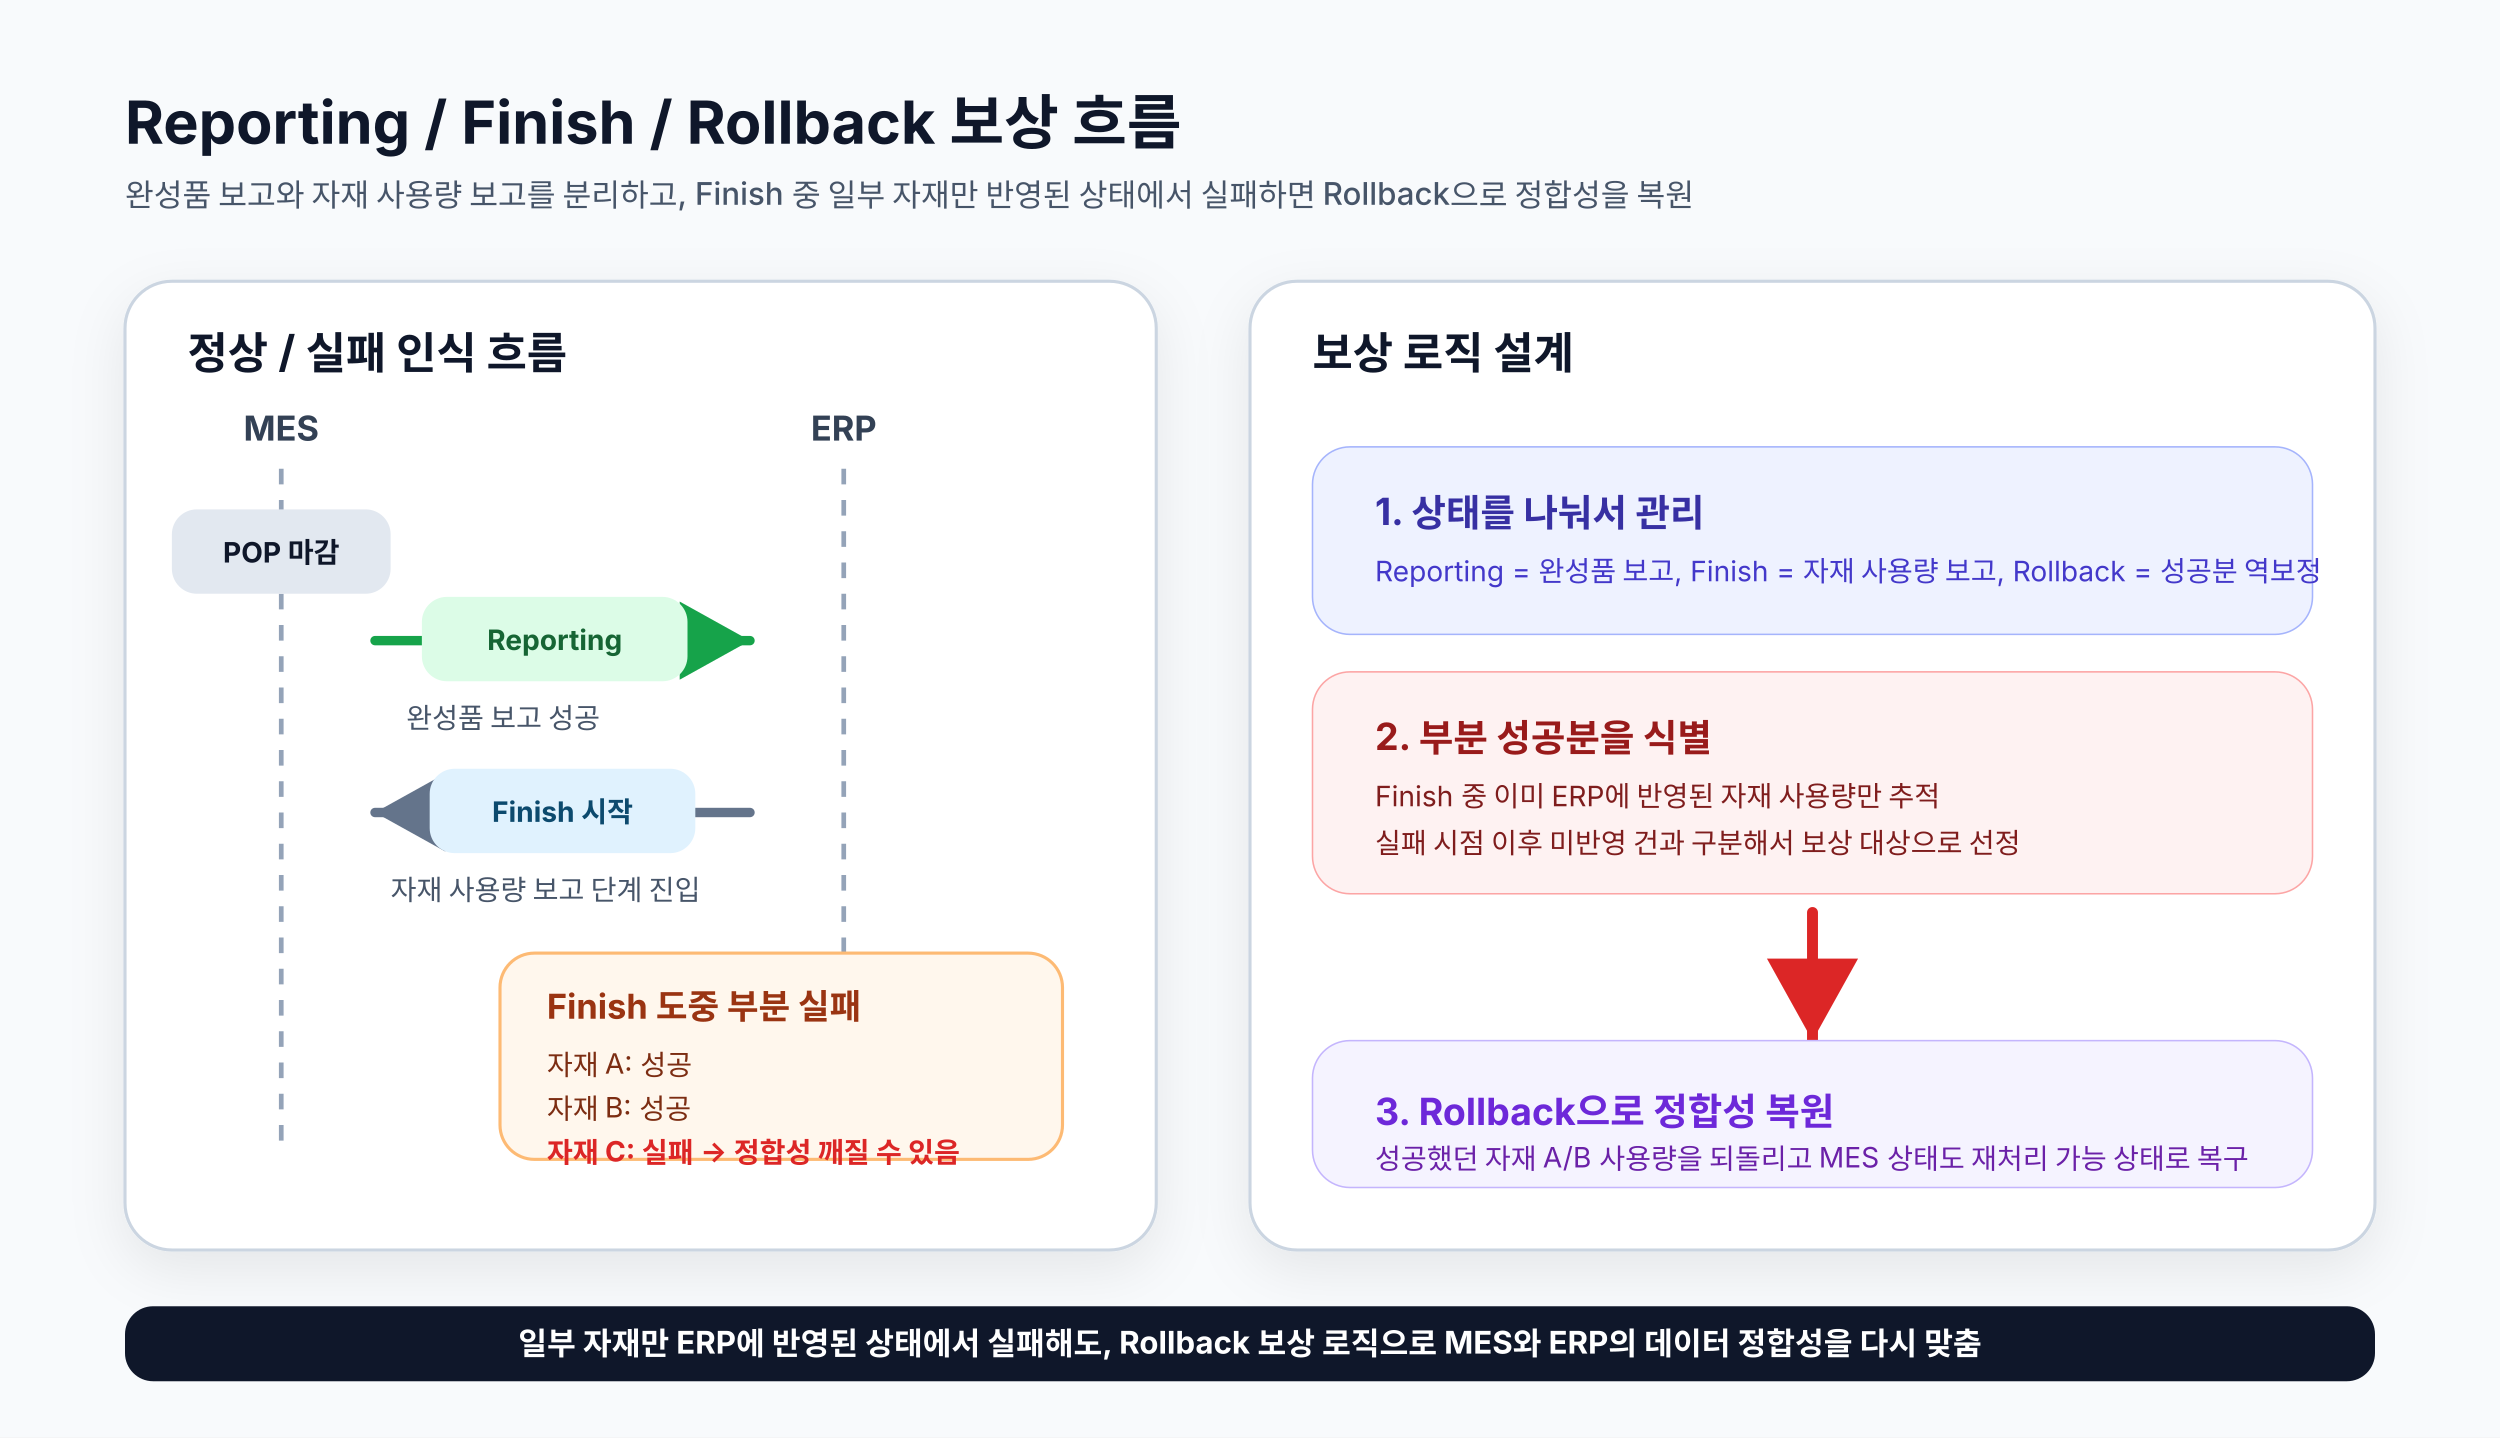
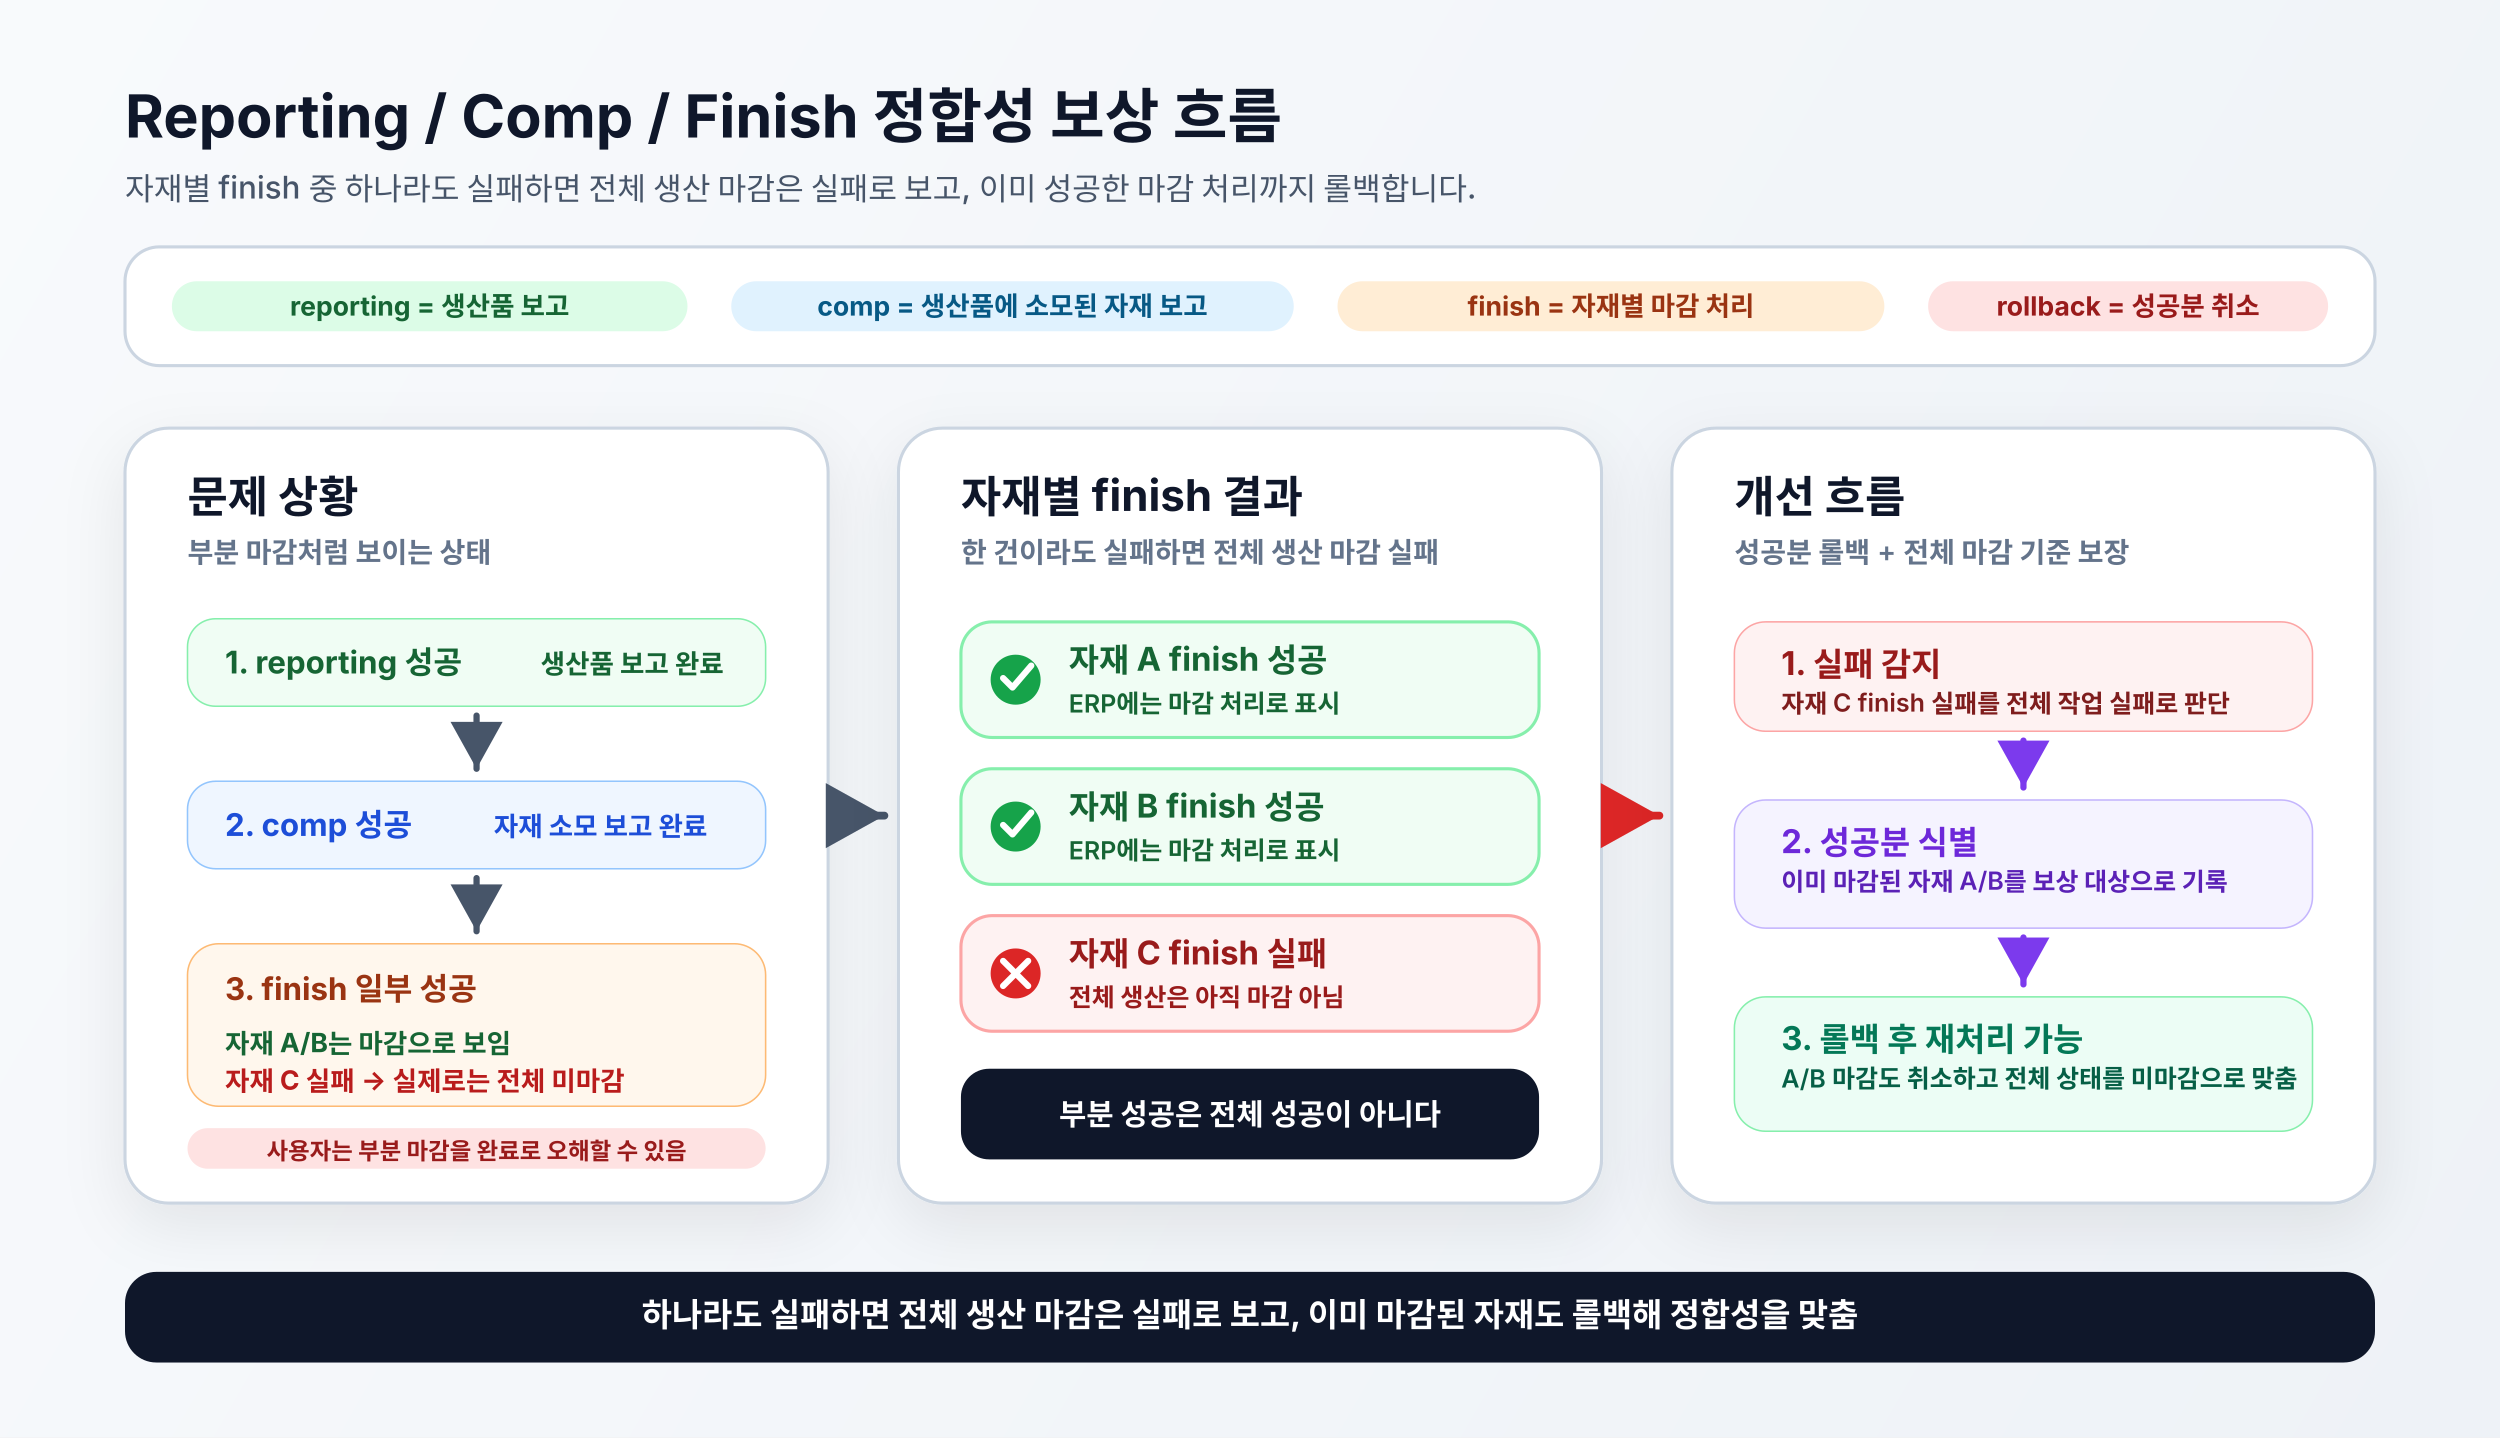
<svg xmlns="http://www.w3.org/2000/svg" width="1600" height="920" viewBox="0 0 1600 920" fill="none">
  <defs>
    <linearGradient id="bg" x1="0" y1="0" x2="1600" y2="920" gradientUnits="userSpaceOnUse">
      <stop stop-color="#F8FAFC" />
-       <stop offset="1" stop-color="#F8FAFC" />
+       <stop offset="1" stop-color="#EEF2F7" />
    </linearGradient>
-     <marker id="arrowGray" viewBox="0 0 12 12" refX="10" refY="6" markerWidth="10" markerHeight="10" orient="auto">
-       <path d="M1 1L10 6L1 11V1Z" fill="#64748B" />
-     </marker>
-     <marker id="arrowGreen" viewBox="0 0 12 12" refX="10" refY="6" markerWidth="10" markerHeight="10" orient="auto">
-       <path d="M1 1L10 6L1 11V1Z" fill="#16A34A" />
+     <filter id="shadow" x="-20%" y="-20%" width="140%" height="140%">
+       <feDropShadow dx="0" dy="14" stdDeviation="20" flood-color="#0F172A" flood-opacity="0.08" />
+     </filter>
+     <marker id="arrowSlate" viewBox="0 0 12 12" refX="10" refY="6" markerWidth="10" markerHeight="10" orient="auto">
+       <path d="M1 1L10 6L1 11V1Z" fill="#475569" />
    </marker>
    <marker id="arrowRed" viewBox="0 0 12 12" refX="10" refY="6" markerWidth="10" markerHeight="10" orient="auto">
      <path d="M1 1L10 6L1 11V1Z" fill="#DC2626" />
    </marker>
-     <filter id="shadow" x="-20%" y="-20%" width="140%" height="140%">
-       <feDropShadow dx="0" dy="12" stdDeviation="18" flood-color="#0F172A" flood-opacity="0.08" />
-     </filter>
+     <marker id="arrowViolet" viewBox="0 0 12 12" refX="10" refY="6" markerWidth="10" markerHeight="10" orient="auto">
+       <path d="M1 1L10 6L1 11V1Z" fill="#7C3AED" />
+     </marker>
  </defs>
  <rect width="1600" height="920" fill="url(#bg)" />
-   <text x="80" y="92" fill="#0F172A" font-size="38" font-weight="700" font-family="Inter, Pretendard, Arial, sans-serif">
-     Reporting / Finish / Rollback 보상 흐름
+   <text x="80" y="88" fill="#0F172A" font-size="38" font-weight="700" font-family="Inter, Pretendard, Arial, sans-serif">
+     Reporting / Comp / Finish 정합성 보상 흐름
  </text>
-   <text x="80" y="132" fill="#475569" font-size="20" font-weight="500" font-family="Inter, Pretendard, Arial, sans-serif">
-     완성품 보고와 자재 사용량 보고를 분리하고, Finish 중 일부 자재만 반영된 상태에서 실패하면 Rollback으로 정합성을 복원
+   <text x="80" y="128" fill="#475569" font-size="20" font-weight="500" font-family="Inter, Pretendard, Arial, sans-serif">
+     자재별 finish 중 하나라도 실패하면 전체 생산 마감은 실패로 보고, 이미 성공한 마감 처리까지 롤백합니다.
  </text>
-   <rect x="80" y="180" width="660" height="620" rx="30" fill="#FFFFFF" stroke="#CBD5E1" stroke-width="2" filter="url(#shadow)" />
-   <text x="120" y="236" fill="#0F172A" font-size="28" font-weight="700" font-family="Inter, Pretendard, Arial, sans-serif">
-     정상 / 실패 인식 흐름
+   <rect x="80" y="158" width="1440" height="76" rx="22" fill="#FFFFFF" stroke="#CBD5E1" stroke-width="2" />
+   <rect x="110" y="180" width="330" height="32" rx="16" fill="#DCFCE7" />
+   <text x="275" y="202" text-anchor="middle" fill="#166534" font-size="17" font-weight="700" font-family="Inter, Pretendard, Arial, sans-serif">
+     reporting = 생산품 보고
  </text>
-   <line x1="180" y1="300" x2="180" y2="740" stroke="#94A3B8" stroke-width="3" stroke-dasharray="10 10" />
-   <line x1="540" y1="300" x2="540" y2="740" stroke="#94A3B8" stroke-width="3" stroke-dasharray="10 10" />
-   <text x="180" y="282" text-anchor="middle" fill="#334155" font-size="22" font-weight="700" font-family="Inter, Pretendard, Arial, sans-serif">
-     MES
+   <rect x="468" y="180" width="360" height="32" rx="16" fill="#E0F2FE" />
+   <text x="648" y="202" text-anchor="middle" fill="#075985" font-size="17" font-weight="700" font-family="Inter, Pretendard, Arial, sans-serif">
+     comp = 생산품에 소모된 자재 보고
  </text>
-   <text x="540" y="282" text-anchor="middle" fill="#334155" font-size="22" font-weight="700" font-family="Inter, Pretendard, Arial, sans-serif">
-     ERP
+   <rect x="856" y="180" width="350" height="32" rx="16" fill="#FFEDD5" />
+   <text x="1031" y="202" text-anchor="middle" fill="#9A3412" font-size="17" font-weight="700" font-family="Inter, Pretendard, Arial, sans-serif">
+     finish = 자재별 마감 처리
  </text>
-   <rect x="110" y="326" width="140" height="54" rx="16" fill="#E2E8F0" />
-   <text x="180" y="360" text-anchor="middle" fill="#0F172A" font-size="18" font-weight="700" font-family="Inter, Pretendard, Arial, sans-serif">
-     POP 마감
+   <rect x="1234" y="180" width="256" height="32" rx="16" fill="#FEE2E2" />
+   <text x="1362" y="202" text-anchor="middle" fill="#991B1B" font-size="17" font-weight="700" font-family="Inter, Pretendard, Arial, sans-serif">
+     rollback = 성공분 취소
  </text>
-   <path d="M240 410H480" stroke="#16A34A" stroke-width="6" stroke-linecap="round" marker-end="url(#arrowGreen)" />
-   <rect x="270" y="382" width="170" height="54" rx="16" fill="#DCFCE7" />
-   <text x="355" y="416" text-anchor="middle" fill="#166534" font-size="18" font-weight="700" font-family="Inter, Pretendard, Arial, sans-serif">
-     Reporting
+   <rect x="80" y="274" width="450" height="496" rx="28" fill="#FFFFFF" stroke="#CBD5E1" stroke-width="2" filter="url(#shadow)" />
+   <text x="120" y="328" fill="#0F172A" font-size="28" font-weight="700" font-family="Inter, Pretendard, Arial, sans-serif">
+     문제 상황
  </text>
-   <text x="260" y="466" fill="#475569" font-size="18" font-family="Inter, Pretendard, Arial, sans-serif">
-     완성품 보고 성공
+   <text x="120" y="360" fill="#64748B" font-size="18" font-weight="600" font-family="Inter, Pretendard, Arial, sans-serif">
+     부분 마감처럼 보이는 상태
  </text>
-   <path d="M480 520H240" stroke="#64748B" stroke-width="6" stroke-linecap="round" marker-end="url(#arrowGray)" />
-   <rect x="275" y="492" width="170" height="54" rx="16" fill="#E0F2FE" />
-   <text x="360" y="526" text-anchor="middle" fill="#0C4A6E" font-size="18" font-weight="700" font-family="Inter, Pretendard, Arial, sans-serif">
-     Finish 시작
+   <rect x="120" y="396" width="370" height="56" rx="18" fill="#F0FDF4" stroke="#86EFAC" />
+   <text x="144" y="431" fill="#166534" font-size="20" font-weight="700" font-family="Inter, Pretendard, Arial, sans-serif">
+     1. reporting 성공
  </text>
-   <text x="250" y="576" fill="#475569" font-size="18" font-family="Inter, Pretendard, Arial, sans-serif">
-     자재 사용량 보고 단계 진입
+   <text x="346" y="431" fill="#166534" font-size="17" font-weight="600" font-family="Inter, Pretendard, Arial, sans-serif">
+     생산품 보고 완료
  </text>
-   <rect x="320" y="610" width="360" height="132" rx="22" fill="#FFF7ED" stroke="#FDBA74" stroke-width="2" />
-   <text x="350" y="652" fill="#9A3412" font-size="22" font-weight="700" font-family="Inter, Pretendard, Arial, sans-serif">
-     Finish 도중 부분 실패
+   <path d="M305 458V492" stroke="#475569" stroke-width="4" stroke-linecap="round" marker-end="url(#arrowSlate)" />
+   <rect x="120" y="500" width="370" height="56" rx="18" fill="#EFF6FF" stroke="#93C5FD" />
+   <text x="144" y="535" fill="#1D4ED8" font-size="20" font-weight="700" font-family="Inter, Pretendard, Arial, sans-serif">
+     2. comp 성공
  </text>
-   <text x="350" y="688" fill="#7C2D12" font-size="18" font-family="Inter, Pretendard, Arial, sans-serif">
-     자재 A: 성공
+   <text x="316" y="535" fill="#1D4ED8" font-size="17" font-weight="600" font-family="Inter, Pretendard, Arial, sans-serif">
+     자재 소모 보고 완료
  </text>
-   <text x="350" y="716" fill="#7C2D12" font-size="18" font-family="Inter, Pretendard, Arial, sans-serif">
-     자재 B: 성공
+   <path d="M305 562V596" stroke="#475569" stroke-width="4" stroke-linecap="round" marker-end="url(#arrowSlate)" />
+   <rect x="120" y="604" width="370" height="104" rx="20" fill="#FFF7ED" stroke="#FDBA74" />
+   <text x="144" y="640" fill="#9A3412" font-size="20" font-weight="700" font-family="Inter, Pretendard, Arial, sans-serif">
+     3. finish 일부 성공
  </text>
-   <text x="350" y="744" fill="#DC2626" font-size="18" font-weight="700" font-family="Inter, Pretendard, Arial, sans-serif">
-     자재 C: 실패 → 정합성 깨질 수 있음
+   <text x="144" y="674" fill="#166534" font-size="17" font-weight="700" font-family="Inter, Pretendard, Arial, sans-serif">
+     자재 A/B는 마감으로 보임
  </text>
-   <rect x="800" y="180" width="720" height="620" rx="30" fill="#FFFFFF" stroke="#CBD5E1" stroke-width="2" filter="url(#shadow)" />
-   <text x="840" y="236" fill="#0F172A" font-size="28" font-weight="700" font-family="Inter, Pretendard, Arial, sans-serif">
-     보상 로직 설계
+   <text x="144" y="698" fill="#B91C1C" font-size="17" font-weight="700" font-family="Inter, Pretendard, Arial, sans-serif">
+     자재 C 실패 → 실제로는 전체 미마감
  </text>
-   <rect x="840" y="286" width="640" height="120" rx="24" fill="#EEF2FF" stroke="#A5B4FC" />
-   <text x="880" y="336" fill="#3730A3" font-size="24" font-weight="700" font-family="Inter, Pretendard, Arial, sans-serif">
-     1. 상태를 나눠서 관리
+   <rect x="120" y="722" width="370" height="26" rx="13" fill="#FEE2E2" />
+   <text x="305" y="742" text-anchor="middle" fill="#991B1B" font-size="15" font-weight="700" font-family="Inter, Pretendard, Arial, sans-serif">
+     사용자는 부분 마감을 완료로 오해할 수 있음
  </text>
-   <text x="880" y="372" fill="#4338CA" font-size="18" font-family="Inter, Pretendard, Arial, sans-serif">
-     Reporting = 완성품 보고, Finish = 자재 사용량 보고, Rollback = 성공분 역보정
+   <path d="M536 522H566" stroke="#475569" stroke-width="5" stroke-linecap="round" marker-end="url(#arrowSlate)" />
+   <rect x="575" y="274" width="450" height="496" rx="28" fill="#FFFFFF" stroke="#CBD5E1" stroke-width="2" filter="url(#shadow)" />
+   <text x="615" y="328" fill="#0F172A" font-size="28" font-weight="700" font-family="Inter, Pretendard, Arial, sans-serif">
+     자재별 finish 결과
  </text>
-   <rect x="840" y="430" width="640" height="142" rx="24" fill="#FEF2F2" stroke="#FCA5A5" />
-   <text x="880" y="480" fill="#991B1B" font-size="24" font-weight="700" font-family="Inter, Pretendard, Arial, sans-serif">
-     2. 부분 성공분을 식별
+   <text x="615" y="360" fill="#64748B" font-size="18" font-weight="600" font-family="Inter, Pretendard, Arial, sans-serif">
+     한 건이라도 실패하면 전체 생산 마감 실패
  </text>
-   <text x="880" y="516" fill="#7F1D1D" font-size="18" font-family="Inter, Pretendard, Arial, sans-serif">
-     Finish 중 이미 ERP에 반영된 자재 사용량만 추적
+   <rect x="615" y="398" width="370" height="74" rx="20" fill="#F0FDF4" stroke="#86EFAC" stroke-width="2" />
+   <circle cx="650" cy="435" r="16" fill="#16A34A" />
+   <path d="M642 434L648 440L660 426" stroke="#FFFFFF" stroke-width="4" stroke-linecap="round" stroke-linejoin="round" />
+   <text x="684" y="430" fill="#166534" font-size="21" font-weight="700" font-family="Inter, Pretendard, Arial, sans-serif">
+     자재 A finish 성공
  </text>
-   <text x="880" y="546" fill="#7F1D1D" font-size="18" font-family="Inter, Pretendard, Arial, sans-serif">
-     실패 시점 이후 미반영 건과 구분해서 보상 대상으로 선정
+   <text x="684" y="456" fill="#166534" font-size="16" font-weight="600" font-family="Inter, Pretendard, Arial, sans-serif">
+     ERP에는 마감 처리로 표시
  </text>
-   <path d="M1160 584V666" stroke="#DC2626" stroke-width="7" stroke-linecap="round" marker-end="url(#arrowRed)" />
-   <rect x="840" y="666" width="640" height="94" rx="24" fill="#F5F3FF" stroke="#C4B5FD" />
-   <text x="880" y="720" fill="#6D28D9" font-size="24" font-weight="700" font-family="Inter, Pretendard, Arial, sans-serif">
-     3. Rollback으로 정합성 복원
+   <rect x="615" y="492" width="370" height="74" rx="20" fill="#F0FDF4" stroke="#86EFAC" stroke-width="2" />
+   <circle cx="650" cy="529" r="16" fill="#16A34A" />
+   <path d="M642 528L648 534L660 520" stroke="#FFFFFF" stroke-width="4" stroke-linecap="round" stroke-linejoin="round" />
+   <text x="684" y="524" fill="#166534" font-size="21" font-weight="700" font-family="Inter, Pretendard, Arial, sans-serif">
+     자재 B finish 성공
  </text>
-   <text x="880" y="748" fill="#6B21A8" font-size="18" font-family="Inter, Pretendard, Arial, sans-serif">
-     성공했던 자재 A/B 사용량을 되돌리고 MES 상태도 재처리 가능 상태로 복구
+   <text x="684" y="550" fill="#166534" font-size="16" font-weight="600" font-family="Inter, Pretendard, Arial, sans-serif">
+     ERP에는 마감 처리로 표시
  </text>
-   <rect x="80" y="836" width="1440" height="48" rx="18" fill="#0F172A" />
-   <text x="800" y="867" text-anchor="middle" fill="#FFFFFF" font-size="20" font-weight="700" font-family="Inter, Pretendard, Arial, sans-serif">
-     일부 자재만 ERP에 반영된 상태에서 실패해도, Rollback 보상 로직으로 MES와 ERP의 데이터 정합성을 다시 맞춤
+   <rect x="615" y="586" width="370" height="74" rx="20" fill="#FEF2F2" stroke="#FCA5A5" stroke-width="2" />
+   <circle cx="650" cy="623" r="16" fill="#DC2626" />
+   <path d="M642 615L658 631M658 615L642 631" stroke="#FFFFFF" stroke-width="4" stroke-linecap="round" />
+   <text x="684" y="618" fill="#991B1B" font-size="21" font-weight="700" font-family="Inter, Pretendard, Arial, sans-serif">
+     자재 C finish 실패
+   </text>
+   <text x="684" y="644" fill="#991B1B" font-size="16" font-weight="600" font-family="Inter, Pretendard, Arial, sans-serif">
+     전체 생산은 아직 마감 아님
+   </text>
+   <rect x="615" y="684" width="370" height="58" rx="18" fill="#0F172A" />
+   <text x="800" y="720" text-anchor="middle" fill="#FFFFFF" font-size="19" font-weight="700" font-family="Inter, Pretendard, Arial, sans-serif">
+     부분 성공은 전체 성공이 아니다
+   </text>
+   <path d="M1032 522H1062" stroke="#DC2626" stroke-width="5" stroke-linecap="round" marker-end="url(#arrowRed)" />
+   <rect x="1070" y="274" width="450" height="496" rx="28" fill="#FFFFFF" stroke="#CBD5E1" stroke-width="2" filter="url(#shadow)" />
+   <text x="1110" y="328" fill="#0F172A" font-size="28" font-weight="700" font-family="Inter, Pretendard, Arial, sans-serif">
+     개선 흐름
+   </text>
+   <text x="1110" y="360" fill="#64748B" font-size="18" font-weight="600" font-family="Inter, Pretendard, Arial, sans-serif">
+     성공분 롤백 + 전체 마감 기준 보장
+   </text>
+   <rect x="1110" y="398" width="370" height="70" rx="20" fill="#FEF2F2" stroke="#FCA5A5" />
+   <text x="1140" y="432" fill="#991B1B" font-size="21" font-weight="700" font-family="Inter, Pretendard, Arial, sans-serif">
+     1. 실패 감지
+   </text>
+   <text x="1140" y="456" fill="#7F1D1D" font-size="16" font-weight="600" font-family="Inter, Pretendard, Arial, sans-serif">
+     자재 C finish 실패를 전체 작업 실패로 판단
+   </text>
+   <path d="M1295 474V504" stroke="#7C3AED" stroke-width="4" stroke-linecap="round" marker-end="url(#arrowViolet)" />
+   <rect x="1110" y="512" width="370" height="82" rx="20" fill="#F5F3FF" stroke="#C4B5FD" />
+   <text x="1140" y="546" fill="#6D28D9" font-size="21" font-weight="700" font-family="Inter, Pretendard, Arial, sans-serif">
+     2. 성공분 식별
+   </text>
+   <text x="1140" y="570" fill="#5B21B6" font-size="16" font-weight="600" font-family="Inter, Pretendard, Arial, sans-serif">
+     이미 마감된 자재 A/B를 보상 대상으로 기록
+   </text>
+   <path d="M1295 600V630" stroke="#7C3AED" stroke-width="4" stroke-linecap="round" marker-end="url(#arrowViolet)" />
+   <rect x="1110" y="638" width="370" height="86" rx="20" fill="#ECFDF5" stroke="#86EFAC" />
+   <text x="1140" y="672" fill="#047857" font-size="21" font-weight="700" font-family="Inter, Pretendard, Arial, sans-serif">
+     3. 롤백 후 재처리 가능
+   </text>
+   <text x="1140" y="696" fill="#065F46" font-size="16" font-weight="600" font-family="Inter, Pretendard, Arial, sans-serif">
+     A/B 마감도 취소하고 전체 상태를 미마감으로 맞춤
+   </text>
+   <rect x="80" y="814" width="1440" height="58" rx="20" fill="#0F172A" />
+   <text x="800" y="849" text-anchor="middle" fill="#FFFFFF" font-size="21" font-weight="700" font-family="Inter, Pretendard, Arial, sans-serif">
+     하나라도 실패하면 전체 생산 마감은 실패로 보고, 이미 마감된 자재도 롤백해 정합성을 맞춤
  </text>
</svg>
